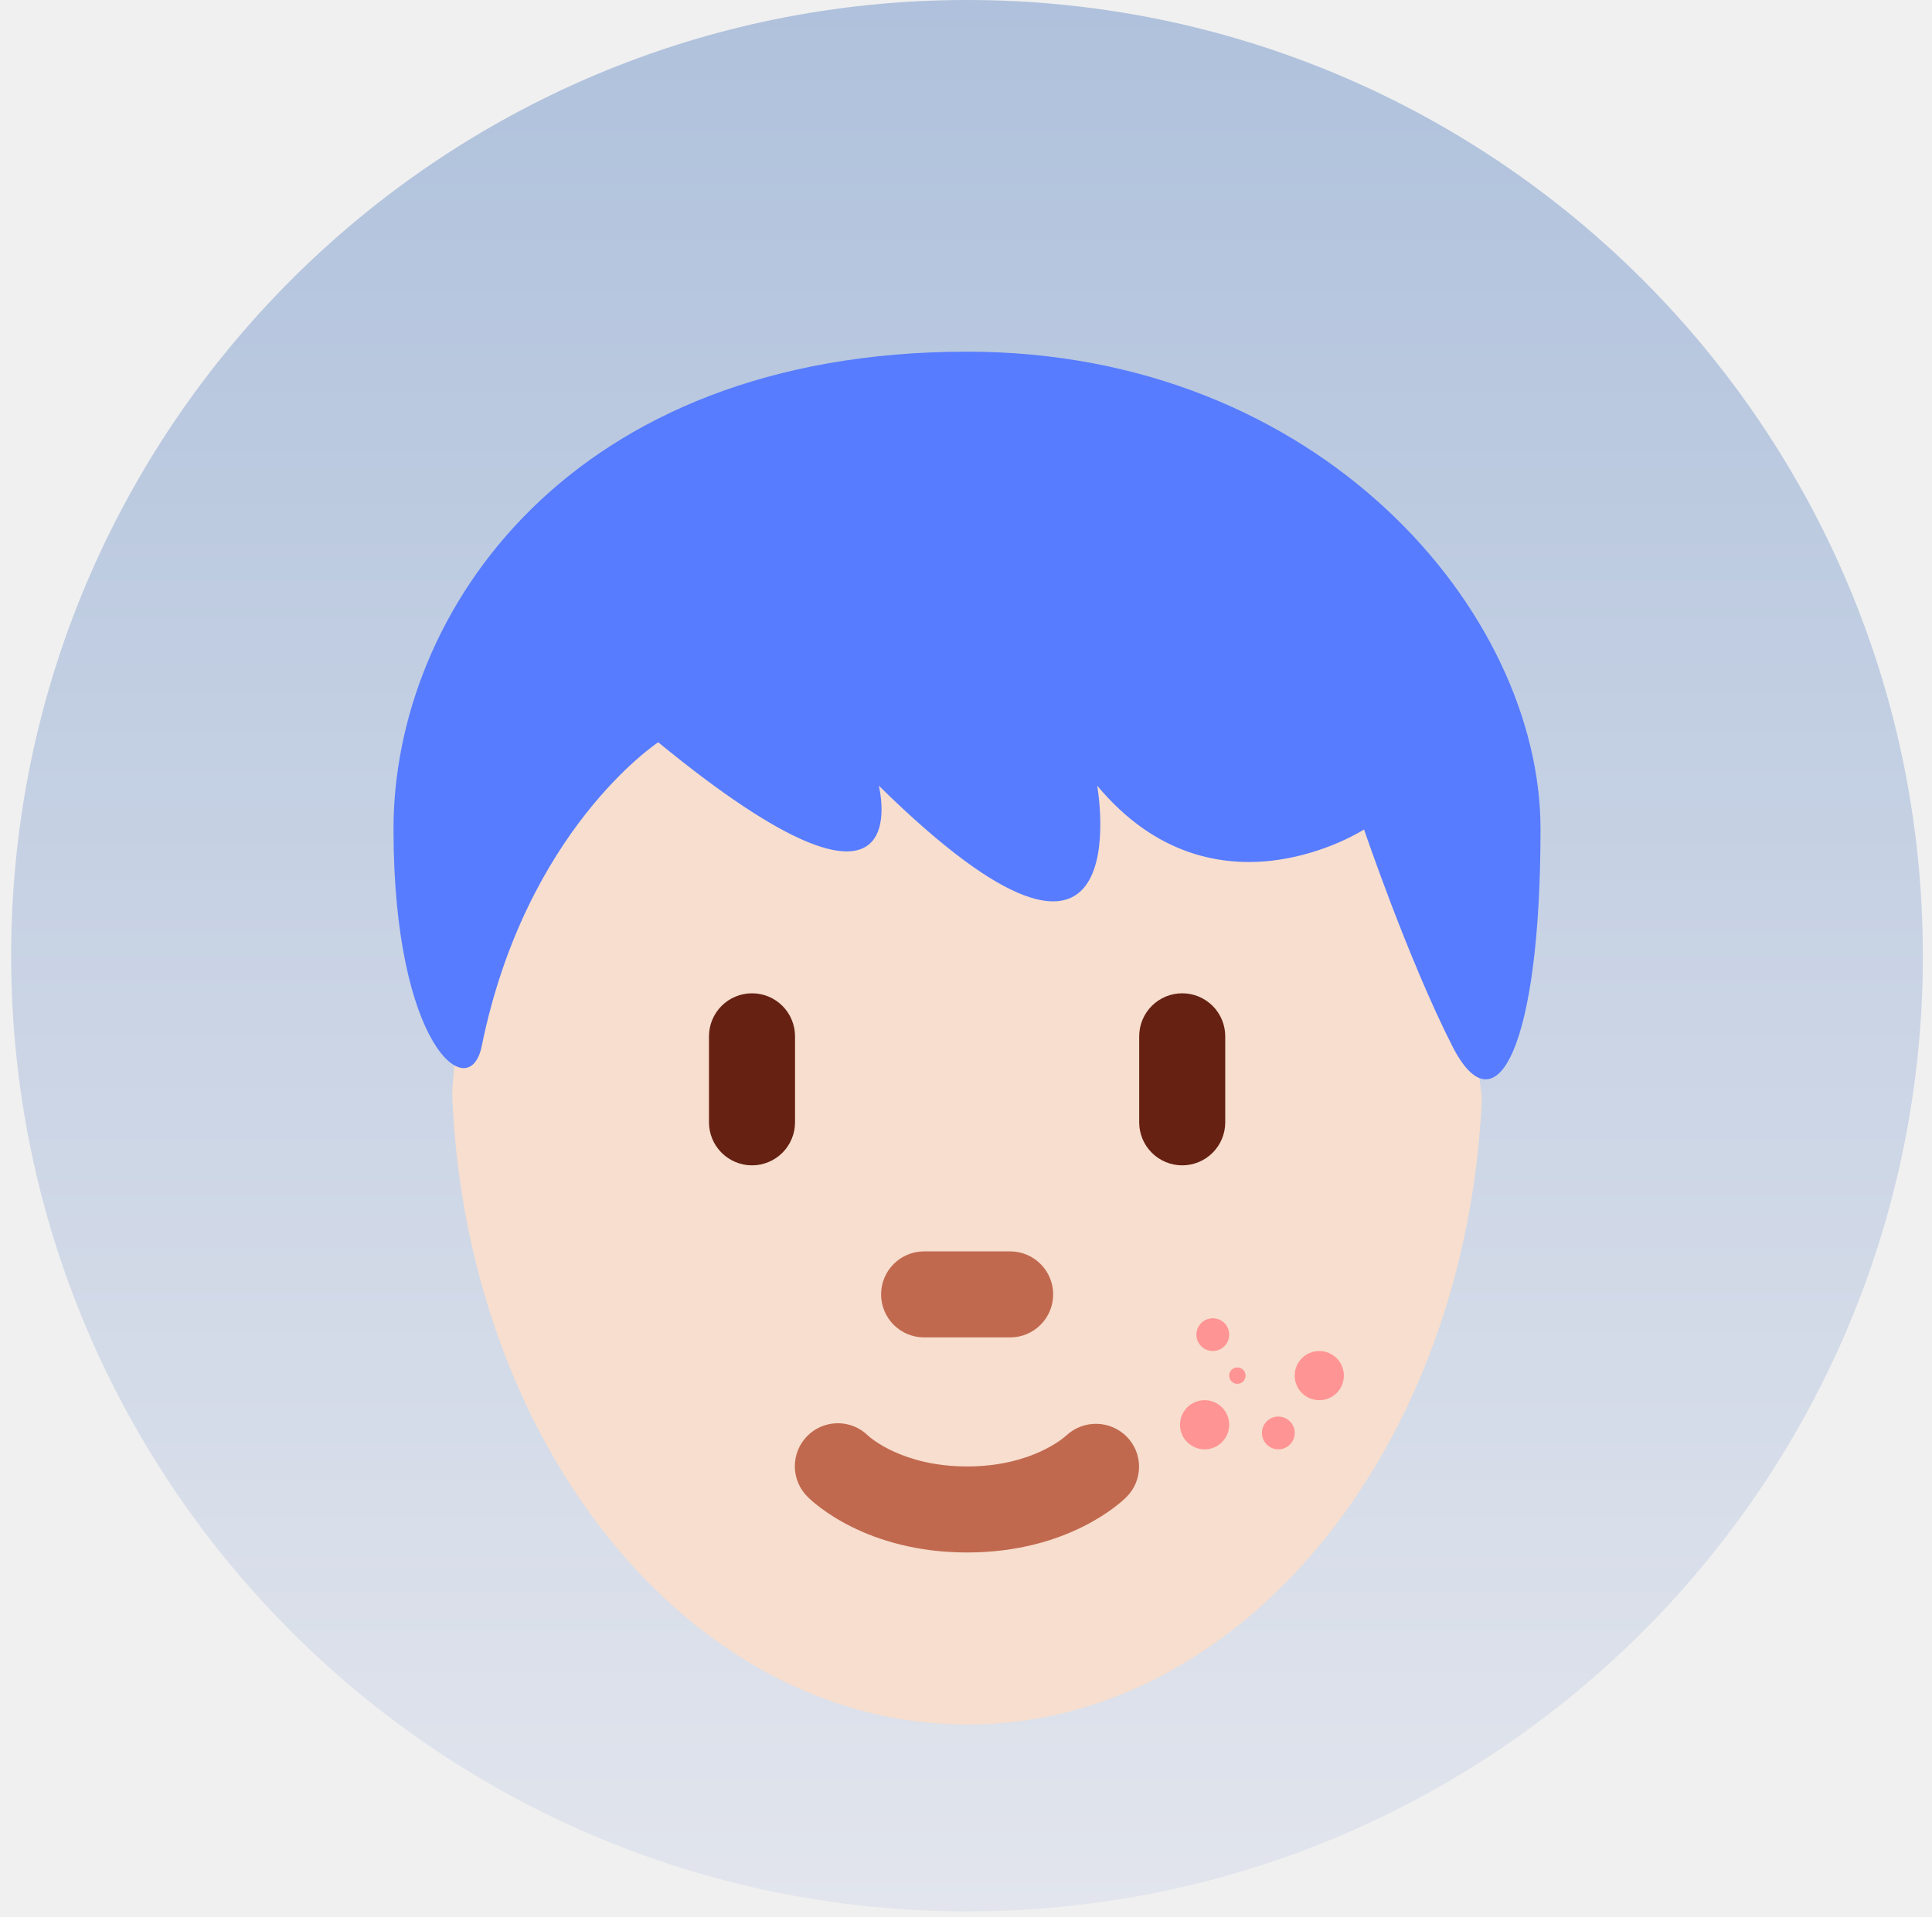
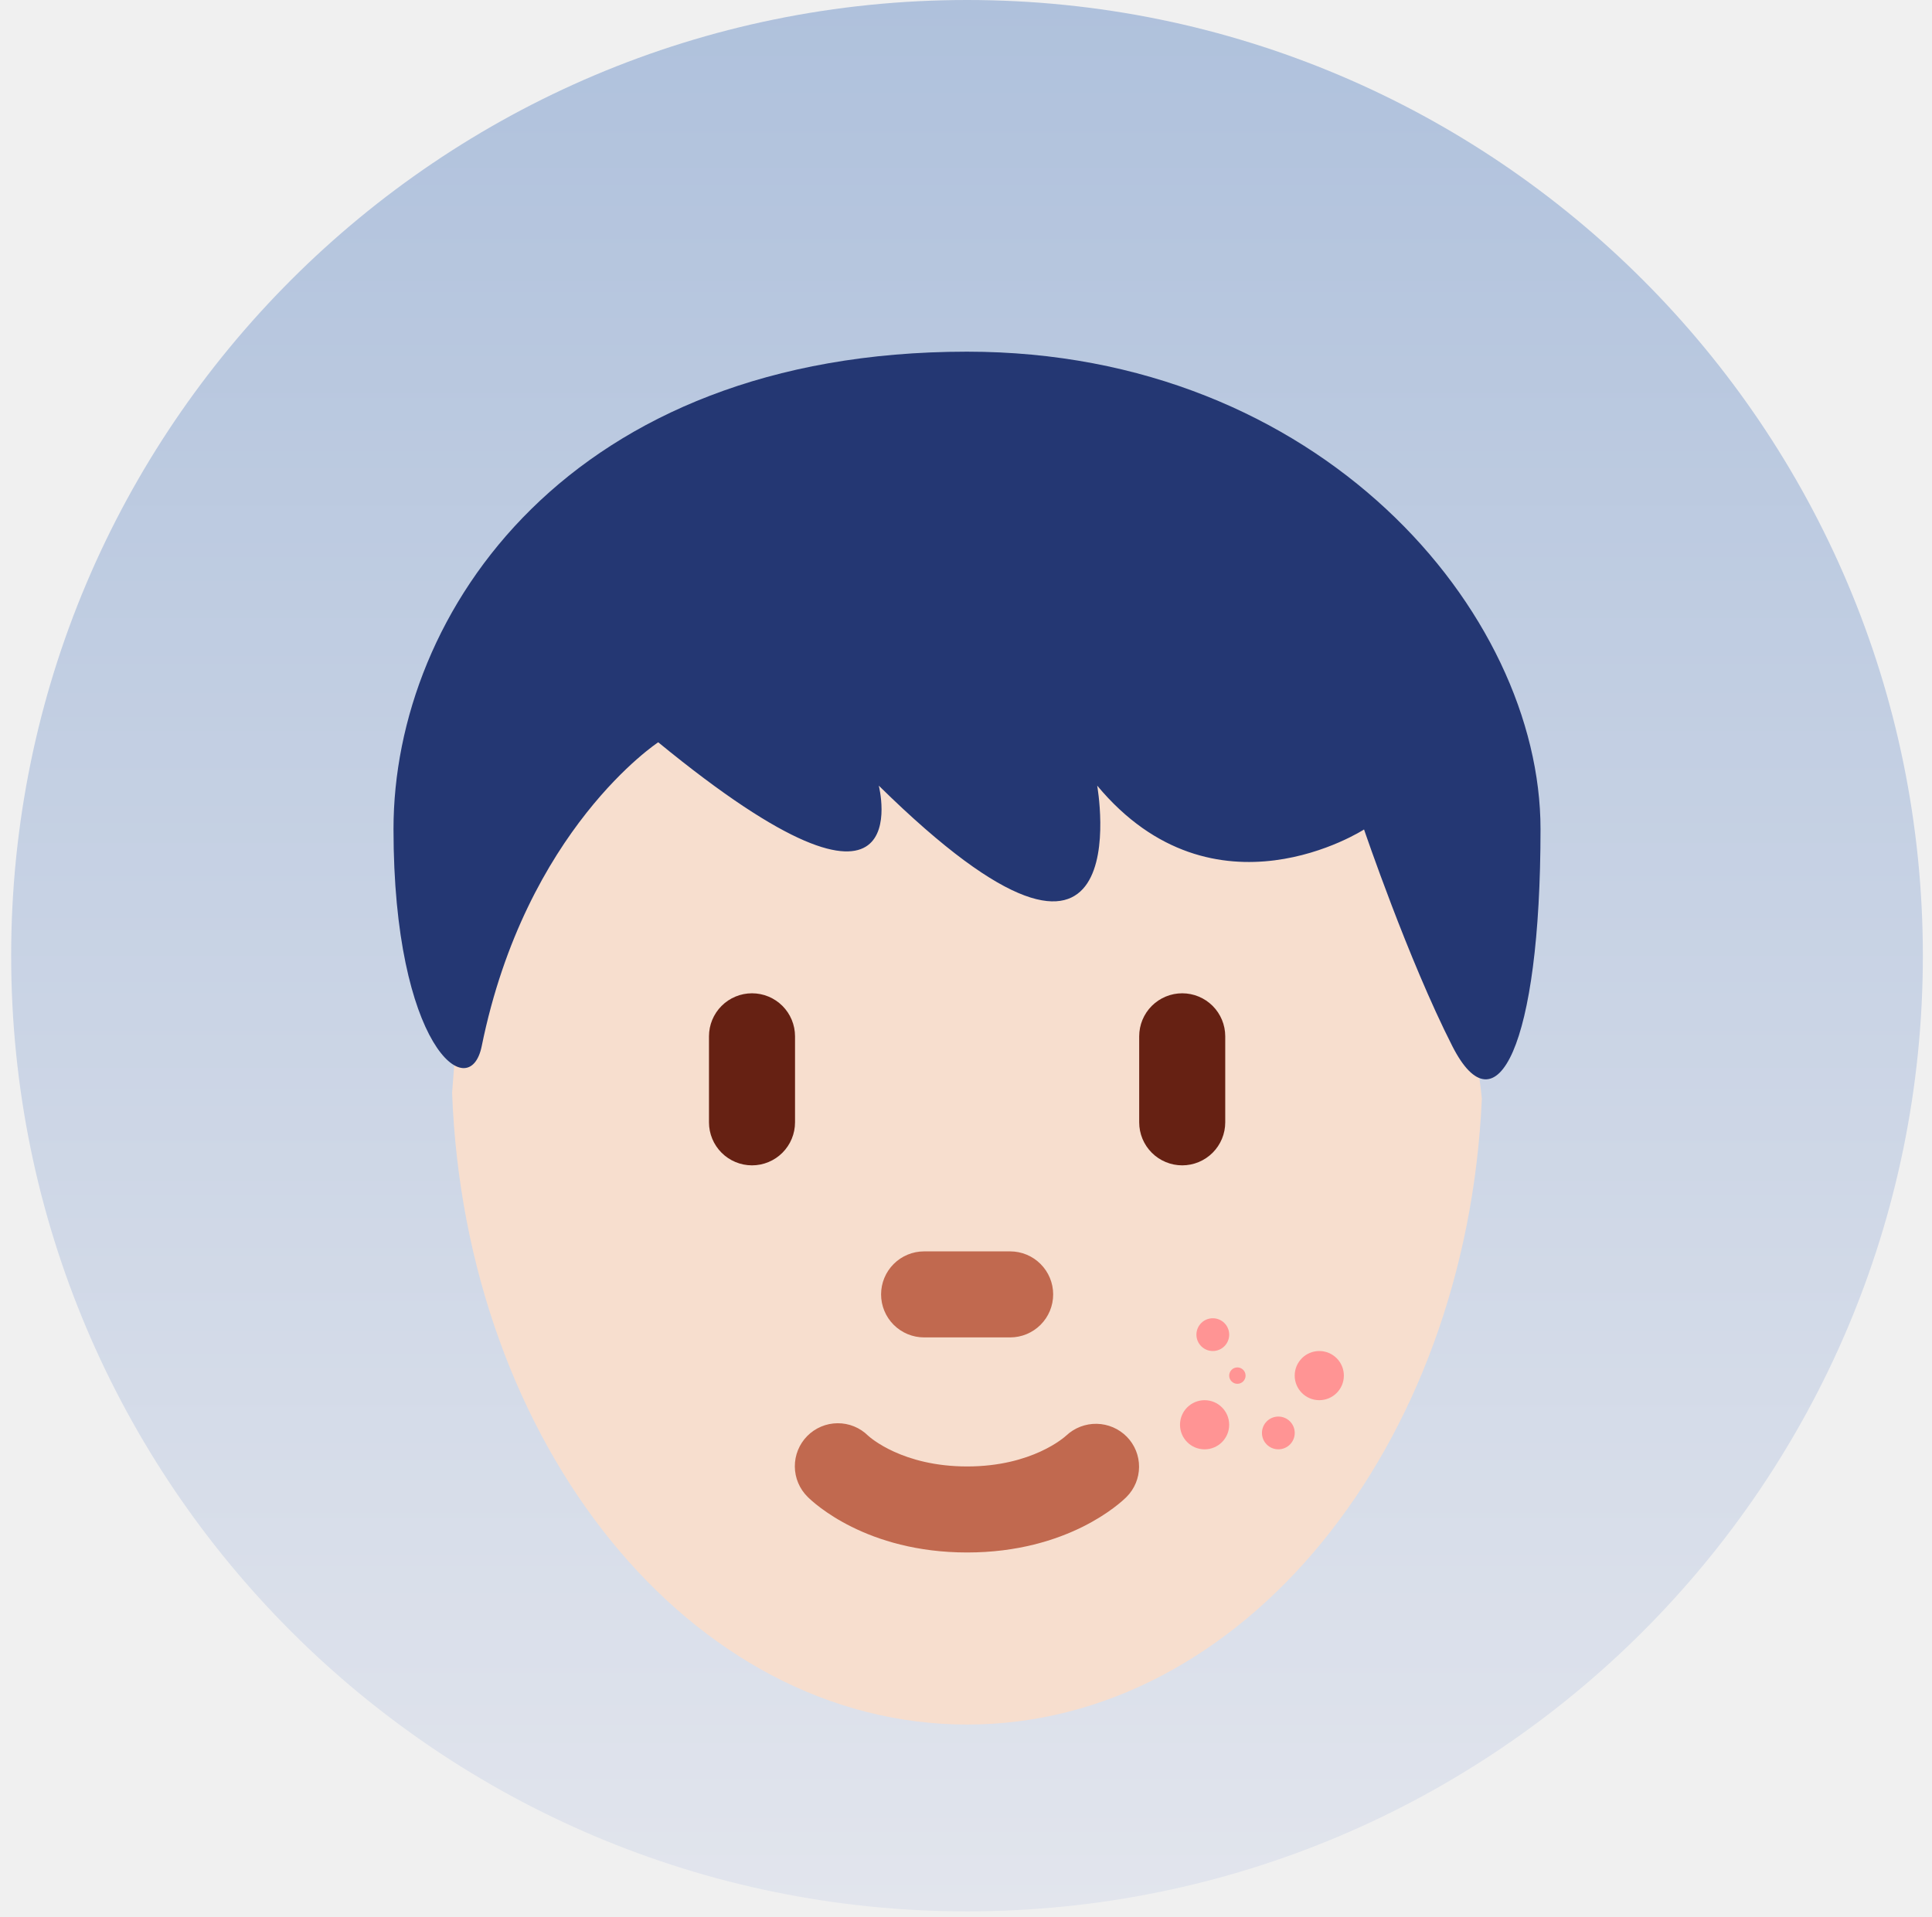
<svg xmlns="http://www.w3.org/2000/svg" width="127" height="126" viewBox="0 0 127 126" fill="none">
-   <circle cx="63.567" cy="62.833" r="62.833" fill="url(#paint0_linear_4741_2341)" />
-   <path d="M78.727 46.326C67.415 46.326 42.948 43.385 42.948 43.385C42.948 43.385 38.056 48.766 35.228 51.594C29.959 56.863 30.417 63.531 29.719 71.848C30.587 94.964 45.386 113.382 63.572 113.382C81.654 113.382 96.394 95.17 97.409 72.233C96.413 61.967 89.502 46.326 78.727 46.326Z" fill="#F7DECE" />
-   <path d="M63.574 102.069C56.936 102.069 53.464 98.789 53.09 98.413C52.556 97.886 52.253 97.169 52.248 96.419C52.243 95.669 52.536 94.948 53.062 94.414C53.589 93.88 54.306 93.577 55.056 93.572C55.806 93.566 56.527 93.859 57.061 94.386C57.205 94.519 59.34 96.413 63.574 96.413C67.869 96.413 70.002 94.462 70.092 94.38C70.635 93.871 71.356 93.595 72.1 93.61C72.844 93.626 73.552 93.931 74.074 94.462C74.591 94.99 74.88 95.701 74.876 96.441C74.873 97.18 74.579 97.889 74.057 98.413C73.684 98.789 70.211 102.069 63.574 102.069ZM66.402 87.929H60.746C59.996 87.929 59.276 87.631 58.746 87.101C58.216 86.571 57.918 85.851 57.918 85.101C57.918 84.351 58.216 83.632 58.746 83.102C59.276 82.571 59.996 82.273 60.746 82.273H66.402C67.152 82.273 67.871 82.571 68.401 83.102C68.932 83.632 69.23 84.351 69.23 85.101C69.23 85.851 68.932 86.571 68.401 87.101C67.871 87.631 67.152 87.929 66.402 87.929Z" fill="#C1694F" />
-   <path d="M49.433 76.617C48.683 76.617 47.964 76.319 47.434 75.788C46.903 75.258 46.605 74.539 46.605 73.789V68.133C46.605 67.383 46.903 66.663 47.434 66.133C47.964 65.603 48.683 65.305 49.433 65.305C50.183 65.305 50.903 65.603 51.433 66.133C51.963 66.663 52.261 67.383 52.261 68.133V73.789C52.261 74.539 51.963 75.258 51.433 75.788C50.903 76.319 50.183 76.617 49.433 76.617ZM77.713 76.617C76.963 76.617 76.244 76.319 75.713 75.788C75.183 75.258 74.885 74.539 74.885 73.789V68.133C74.885 67.383 75.183 66.663 75.713 66.133C76.244 65.603 76.963 65.305 77.713 65.305C78.463 65.305 79.182 65.603 79.713 66.133C80.243 66.663 80.541 67.383 80.541 68.133V73.789C80.541 74.539 80.243 75.258 79.713 75.788C79.182 76.319 78.463 76.617 77.713 76.617Z" fill="#662113" />
-   <path d="M63.567 23.121C86.77 23.121 101.266 40.242 101.266 54.509C101.266 68.773 98.365 74.485 95.466 68.773C92.564 63.069 89.666 54.534 89.666 54.534C89.666 54.534 79.83 60.905 72.124 51.652C72.124 51.652 75.17 68.773 57.767 51.652C57.767 51.652 60.668 63.069 43.268 48.802C43.268 48.802 34.566 54.509 31.667 68.773C30.864 72.735 25.867 68.773 25.867 54.509C25.864 40.242 37.465 23.121 63.567 23.121Z" fill="#577CFF" />
-   <circle cx="79.724" cy="87.747" r="1.077" fill="#FF9494" />
-   <circle cx="81.339" cy="90.441" r="0.539" fill="#FF9494" />
-   <circle cx="79.184" cy="93.672" r="1.616" fill="#FF9494" />
-   <circle cx="84.032" cy="94.21" r="1.077" fill="#FF9494" />
-   <circle cx="86.723" cy="90.44" r="1.616" fill="#FF9494" />
+   <g clip-path="url(#clip0_2_60)">
+     <path d="M63.567 125.665C98.268 125.665 126.399 97.534 126.399 62.833C126.399 28.131 98.268 0 63.567 0C28.865 0 0.734 28.131 0.734 62.833C0.734 97.534 28.865 125.665 63.567 125.665Z" fill="url(#paint0_linear_2_60)" />
+     <path d="M78.727 46.326C67.415 46.326 42.948 43.385 42.948 43.385C42.948 43.385 38.056 48.766 35.228 51.594C29.959 56.863 30.417 63.531 29.719 71.848C30.587 94.964 45.386 113.382 63.572 113.382C81.654 113.382 96.394 95.17 97.409 72.233C96.413 61.967 89.502 46.326 78.727 46.326Z" fill="#F7DECE" />
+     <path d="M63.574 102.069C56.936 102.069 53.464 98.789 53.09 98.413C52.556 97.886 52.253 97.169 52.248 96.419C52.243 95.669 52.536 94.948 53.062 94.414C53.589 93.88 54.306 93.577 55.056 93.572C55.806 93.566 56.527 93.859 57.061 94.386C57.205 94.519 59.34 96.413 63.574 96.413C67.869 96.413 70.002 94.462 70.092 94.38C70.635 93.871 71.356 93.595 72.1 93.61C72.844 93.626 73.552 93.931 74.074 94.462C74.591 94.99 74.88 95.701 74.876 96.441C74.873 97.18 74.579 97.889 74.057 98.413C73.684 98.789 70.211 102.069 63.574 102.069ZM66.402 87.929H60.746C59.996 87.929 59.276 87.631 58.746 87.101C58.216 86.571 57.918 85.851 57.918 85.101C57.918 84.351 58.216 83.632 58.746 83.102C59.276 82.571 59.996 82.273 60.746 82.273H66.402C67.152 82.273 67.871 82.571 68.401 83.102C68.932 83.632 69.23 84.351 69.23 85.101C69.23 85.851 68.932 86.571 68.401 87.101C67.871 87.631 67.152 87.929 66.402 87.929Z" fill="#C1694F" />
+     <path d="M49.433 76.617C48.683 76.617 47.964 76.319 47.434 75.788C46.903 75.258 46.605 74.539 46.605 73.789V68.133C46.605 67.383 46.903 66.663 47.434 66.133C47.964 65.603 48.683 65.305 49.433 65.305C50.183 65.305 50.903 65.603 51.433 66.133C51.963 66.663 52.261 67.383 52.261 68.133V73.789C52.261 74.539 51.963 75.258 51.433 75.788C50.903 76.319 50.183 76.617 49.433 76.617ZM77.713 76.617C76.963 76.617 76.244 76.319 75.713 75.788C75.183 75.258 74.885 74.539 74.885 73.789V68.133C74.885 67.383 75.183 66.663 75.713 66.133C76.244 65.603 76.963 65.305 77.713 65.305C78.463 65.305 79.182 65.603 79.713 66.133C80.243 66.663 80.541 67.383 80.541 68.133V73.789C80.541 74.539 80.243 75.258 79.713 75.788C79.182 76.319 78.463 76.617 77.713 76.617Z" fill="#662113" />
+     <path d="M63.567 23.121C86.77 23.121 101.266 40.242 101.266 54.509C101.266 68.773 98.365 74.485 95.466 68.773C92.564 63.069 89.666 54.534 89.666 54.534C89.666 54.534 79.83 60.905 72.124 51.652C72.124 51.652 75.17 68.773 57.767 51.652C57.767 51.652 60.668 63.069 43.268 48.802C43.268 48.802 34.566 54.509 31.667 68.773C30.864 72.735 25.867 68.773 25.867 54.509C25.864 40.242 37.465 23.121 63.567 23.121Z" fill="#243773" />
+     <path d="M79.724 88.824C80.319 88.824 80.801 88.342 80.801 87.747C80.801 87.152 80.319 86.67 79.724 86.67C79.129 86.67 78.647 87.152 78.647 87.747C78.647 88.342 79.129 88.824 79.724 88.824Z" fill="#FF9494" />
+     <path d="M81.339 90.98C81.637 90.98 81.878 90.738 81.878 90.441C81.878 90.144 81.637 89.902 81.339 89.902C81.042 89.902 80.801 90.144 80.801 90.441C80.801 90.738 81.042 90.98 81.339 90.98Z" fill="#FF9494" />
+     <path d="M79.184 95.288C80.076 95.288 80.8 94.565 80.8 93.672C80.8 92.78 80.076 92.057 79.184 92.057C78.292 92.057 77.568 92.78 77.568 93.672C77.568 94.565 78.292 95.288 79.184 95.288Z" fill="#FF9494" />
+     <path d="M84.032 95.287C84.627 95.287 85.109 94.805 85.109 94.21C85.109 93.615 84.627 93.133 84.032 93.133C83.437 93.133 82.955 93.615 82.955 94.21C82.955 94.805 83.437 95.287 84.032 95.287Z" fill="#FF9494" />
+     <path d="M86.723 92.056C87.615 92.056 88.339 91.332 88.339 90.44C88.339 89.548 87.615 88.824 86.723 88.824C85.831 88.824 85.107 89.548 85.107 90.44C85.107 91.332 85.831 92.056 86.723 92.056Z" fill="#FF9494" />
+   </g>
  <defs>
-     <linearGradient id="paint0_linear_4741_2341" x1="63.567" y1="0" x2="63.567" y2="125.665" gradientUnits="userSpaceOnUse">
+     <linearGradient id="paint0_linear_2_60" x1="63.567" y1="0" x2="63.567" y2="125.665" gradientUnits="userSpaceOnUse">
      <stop stop-color="#AFC1DC" />
      <stop offset="1" stop-color="#E2E5ED" />
    </linearGradient>
+     <clipPath id="clip0_2_60">
+       <rect width="127" height="126" fill="white" />
+     </clipPath>
  </defs>
</svg>
